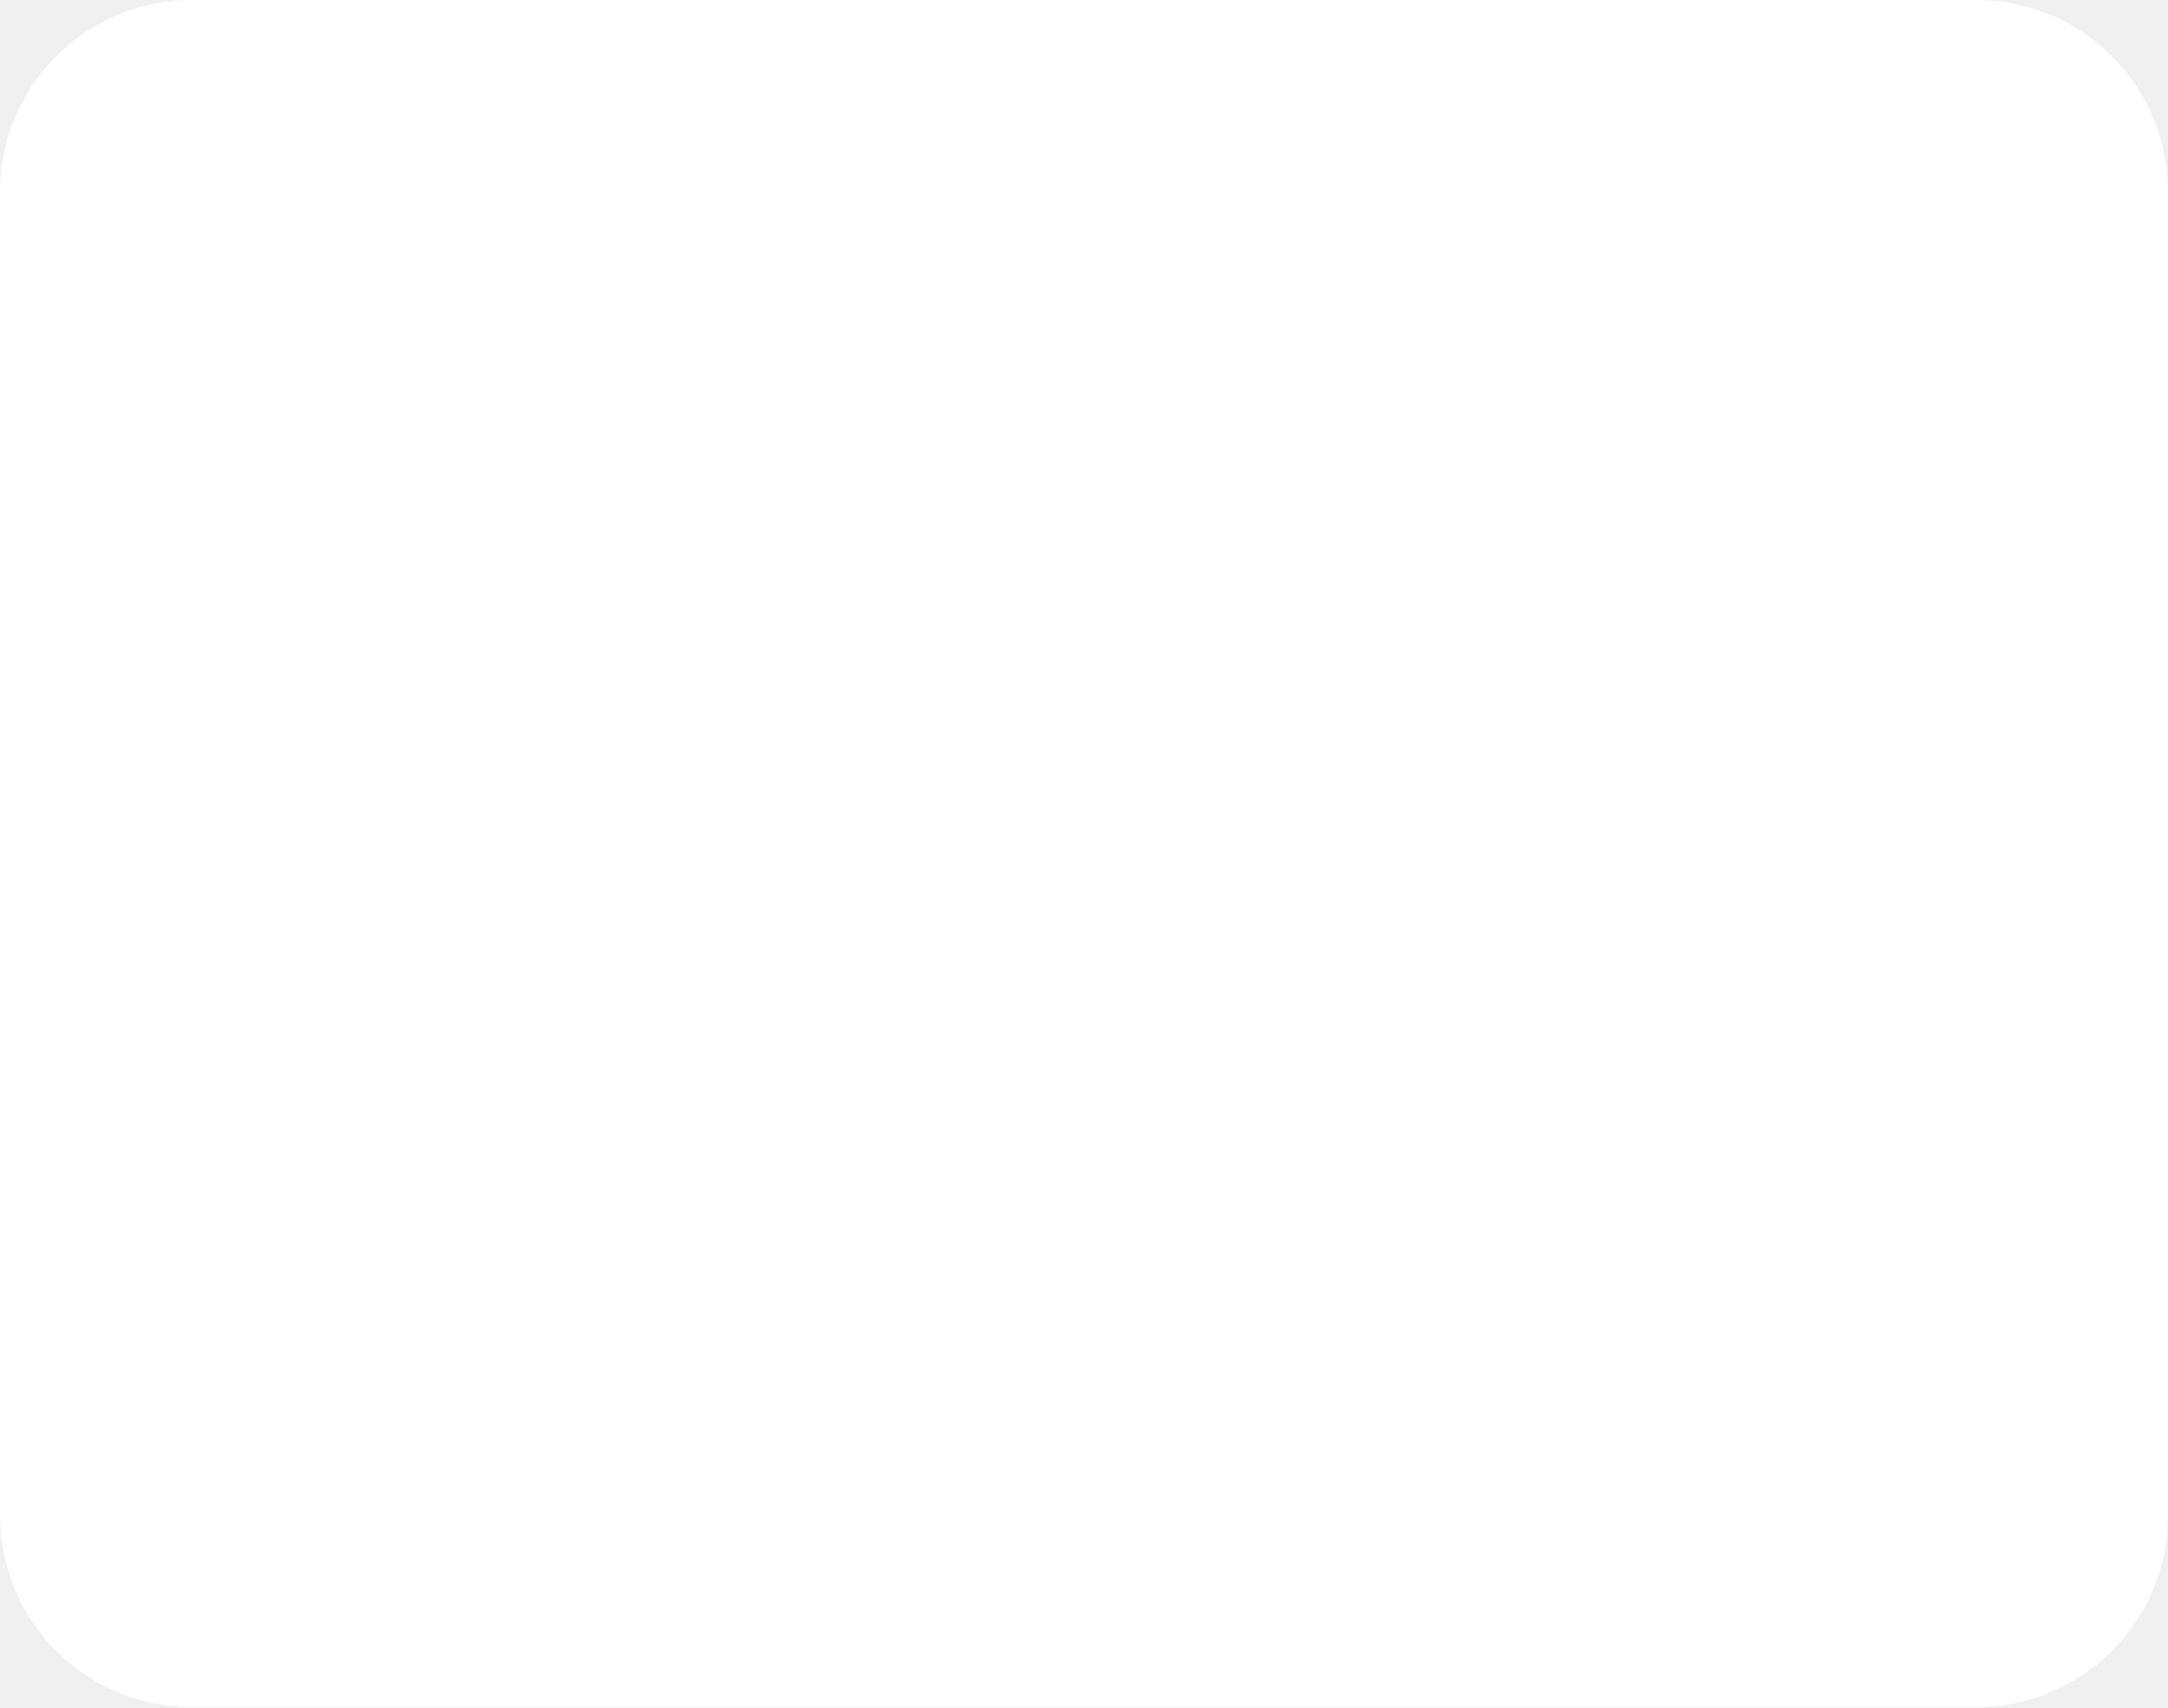
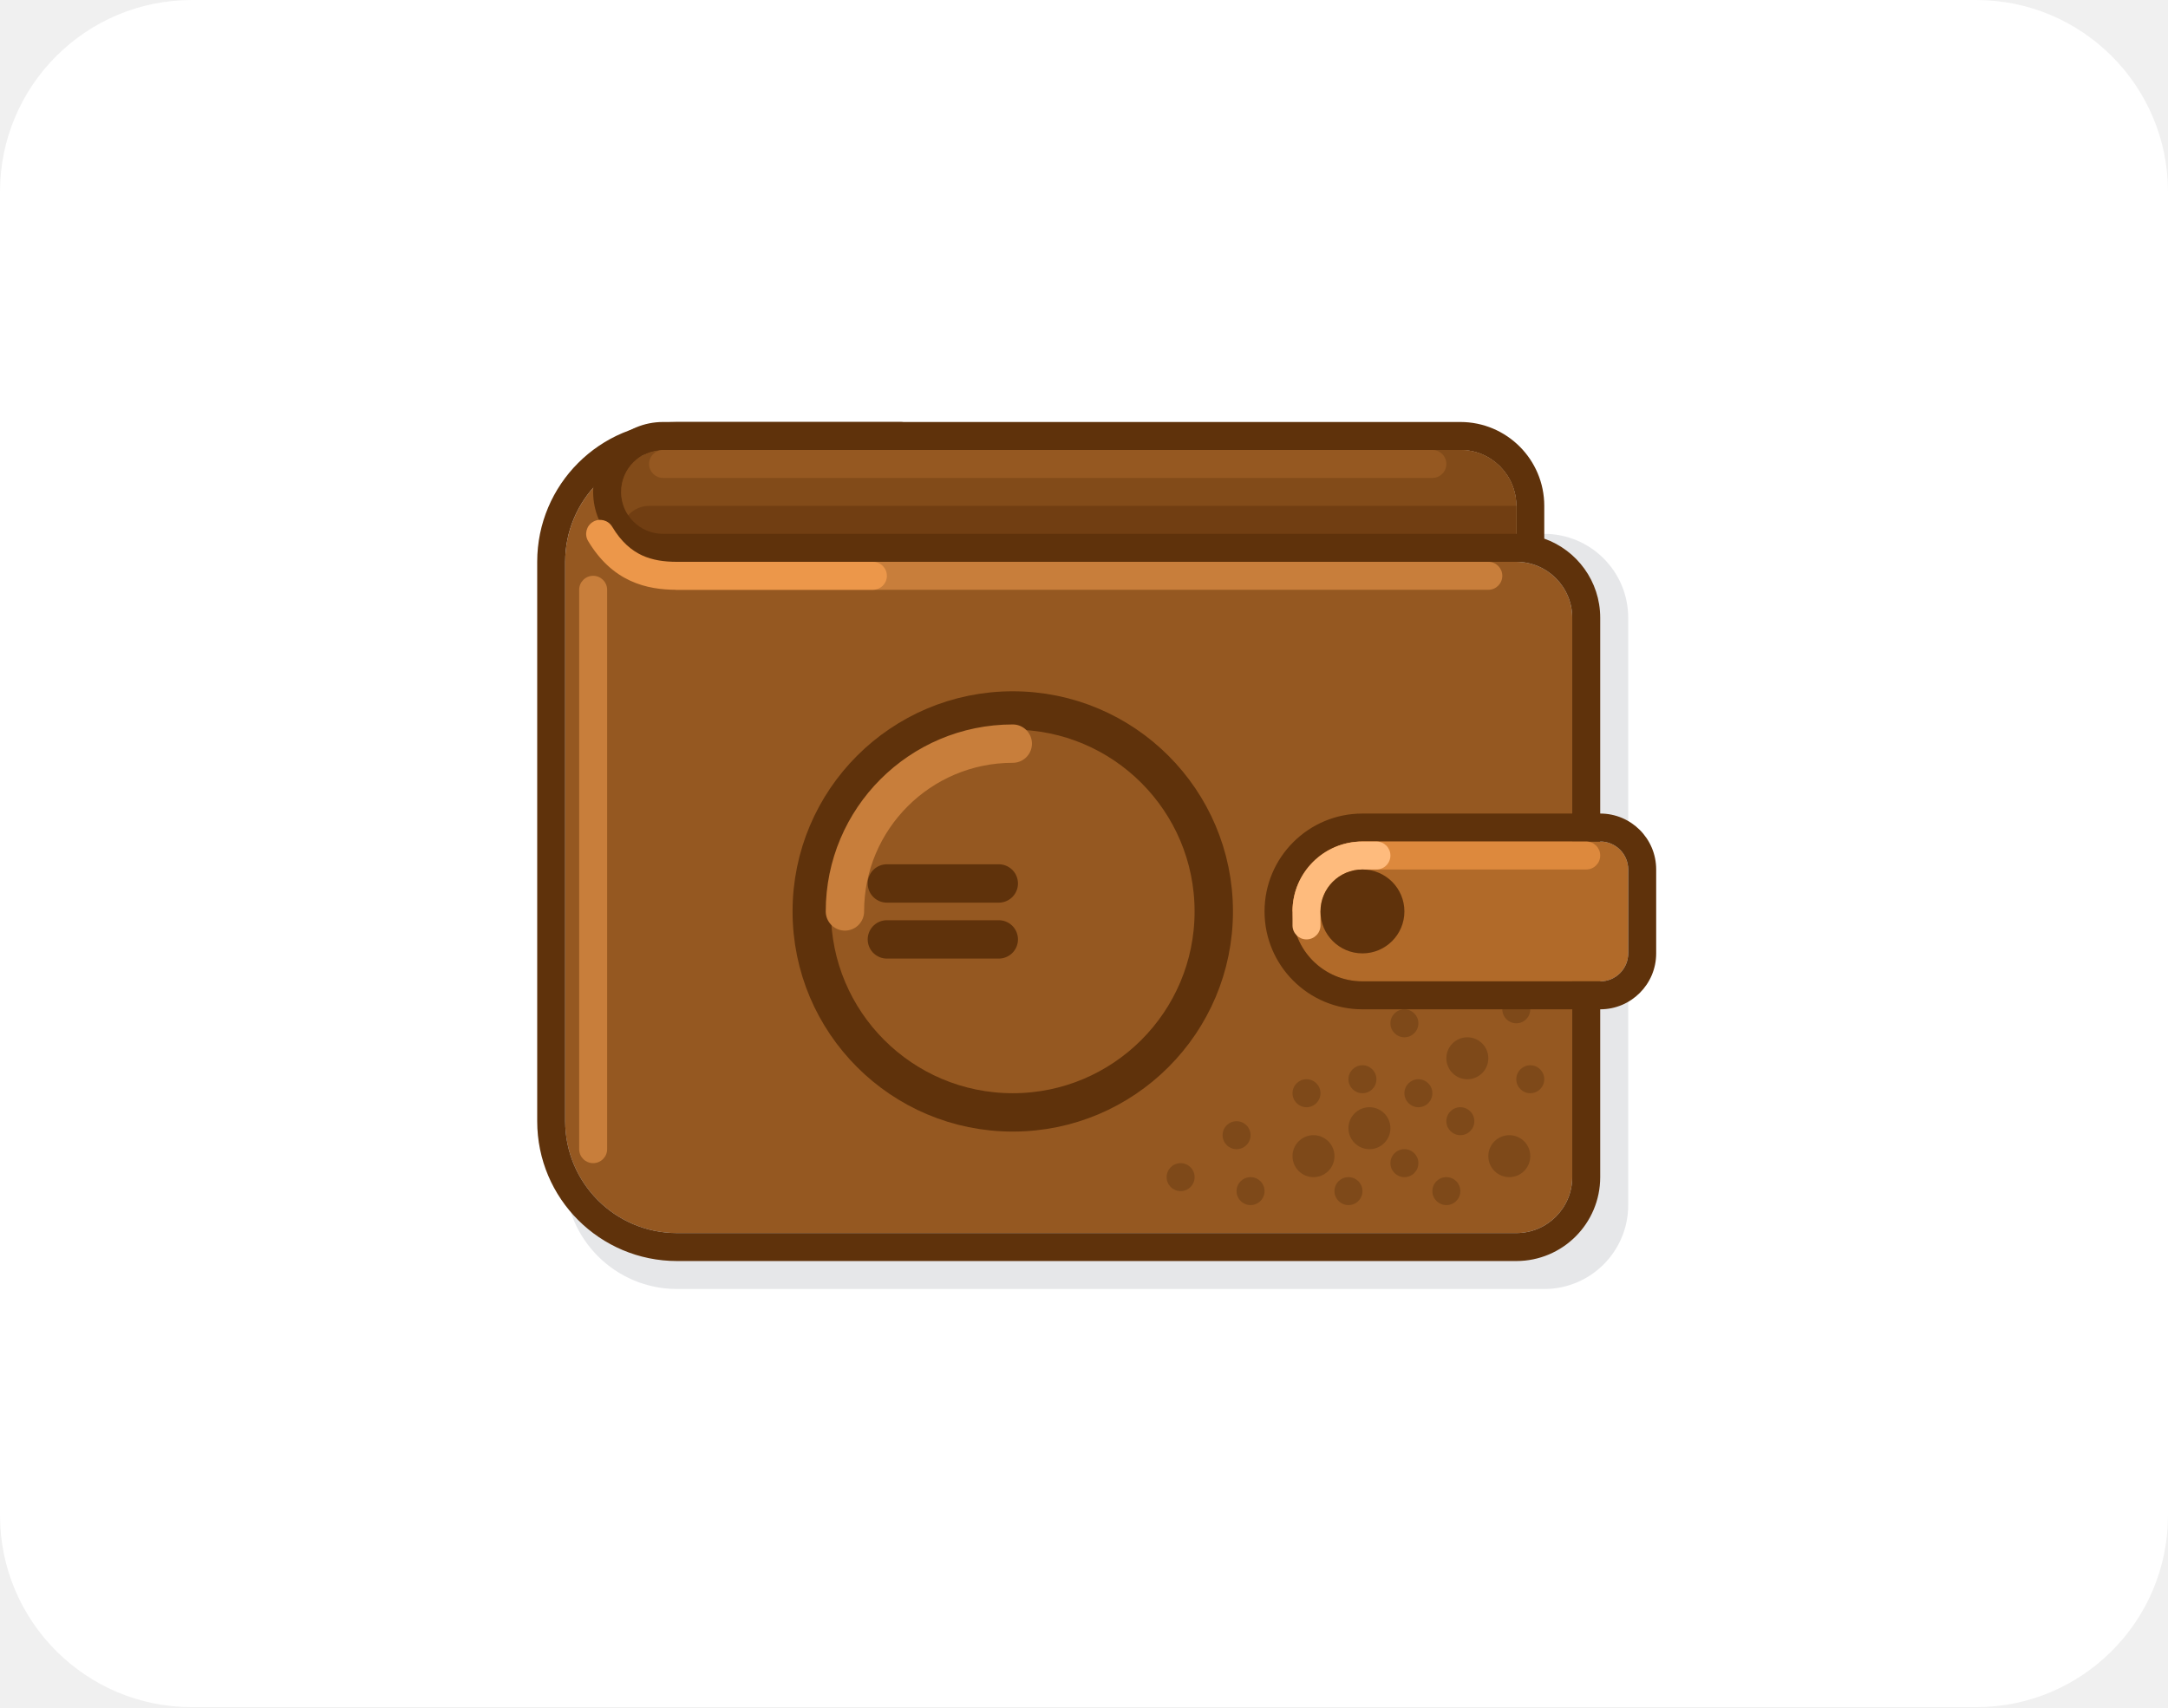
<svg xmlns="http://www.w3.org/2000/svg" width="113" height="89" viewBox="0 0 113 89" fill="none">
  <rect x="1.5" y="1.5" width="110" height="86" rx="8.5" fill="white" stroke="white" stroke-width="3" />
+   <path d="M29.458 32.206C29.458 29.791 31.416 27.832 33.832 27.832H80.49C82.906 27.832 84.865 29.791 84.865 32.206V62.826C84.865 65.242 82.906 67.2 80.49 67.2H35.29C32.069 67.2 29.458 64.589 29.458 61.368V32.206Z" fill="#021024" fill-opacity="0.1" />
+   <path fill-rule="evenodd" clip-rule="evenodd" d="M35.29 23.458C32.069 23.458 29.458 26.069 29.458 29.29V32.206V33.664V58.452C29.458 61.673 32.069 64.284 35.29 64.284H79.032C80.643 64.284 81.948 62.978 81.948 61.368V32.206C81.948 30.596 80.643 29.29 79.032 29.29V26.374C79.032 24.764 77.727 23.458 76.116 23.458H35.29Z" fill="#955821" />
+   <path fill-rule="evenodd" clip-rule="evenodd" d="M28 29.29C28 25.264 31.264 22 35.29 22H76.116C78.532 22 80.49 23.958 80.49 26.374V28.081C82.189 28.682 83.406 30.302 83.406 32.206V61.368C83.406 63.783 81.448 65.742 79.032 65.742H35.29C31.264 65.742 28 62.478 28 58.452V29.29ZM79.032 29.29C80.643 29.29 81.948 30.596 81.948 32.206V61.368C81.948 62.978 80.643 64.284 79.032 64.284H35.29C32.069 64.284 29.458 61.673 29.458 58.452V29.29C29.458 26.069 32.069 23.458 35.29 23.458H76.116C77.727 23.458 79.032 24.764 79.032 26.374V29.29Z" fill="#5F320B" />
+   <path fill-rule="evenodd" clip-rule="evenodd" d="M30.916 30.019C31.319 30.019 31.645 30.346 31.645 30.748V59.91C31.645 60.312 31.319 60.639 30.916 60.639C30.513 60.639 30.187 60.312 30.187 59.91V30.748C30.187 30.346 30.513 30.019 30.916 30.019Z" fill="#C87E3B" />
+   <path d="M76.116 23.458H34.561C33.353 23.458 32.374 24.437 32.374 25.645C32.374 26.853 33.353 27.832 34.561 27.832H79.032V26.374C79.032 24.764 77.727 23.458 76.116 23.458Z" fill="#824B19" />
+   <path d="M79.032 29.29V26.374H33.832C33.027 26.374 32.374 27.027 32.374 27.832C32.374 28.637 33.027 29.29 33.832 29.29H79.032Z" fill="#713E12" />
+   <path fill-rule="evenodd" clip-rule="evenodd" d="M34.561 23.458C33.353 23.458 32.374 24.437 32.374 25.645C32.374 26.853 33.353 27.832 34.561 27.832H79.761C80.164 27.832 80.49 28.159 80.49 28.561C80.49 28.964 80.164 29.29 79.761 29.29H34.561C32.548 29.29 30.916 27.658 30.916 25.645C30.916 23.632 32.548 22 34.561 22H46.955C47.357 22 47.684 22.326 47.684 22.729C47.684 23.132 47.357 23.458 46.955 23.458H34.561Z" fill="#5F320B" />
+   <path d="M68.826 56.994C68.826 57.396 68.5 57.723 68.097 57.723C67.695 57.723 67.368 57.396 67.368 56.994C67.368 56.591 67.695 56.264 68.097 56.264C68.5 56.264 68.826 56.591 68.826 56.994Z" fill="#7E4919" />
+   <path d="M71.742 56.265C71.742 56.667 71.416 56.994 71.013 56.994C70.611 56.994 70.284 56.667 70.284 56.265C70.284 55.862 70.611 55.535 71.013 55.535C71.416 55.535 71.742 55.862 71.742 56.265Z" fill="#7E4919" />
+   <path d="M72.471 58.816C72.471 59.42 71.982 59.91 71.378 59.91C70.774 59.91 70.284 59.42 70.284 58.816C70.284 58.212 70.774 57.723 71.378 57.723C71.982 57.723 72.471 58.212 72.471 58.816Z" fill="#7E4919" />
+   <path d="M79.761 60.274C79.761 60.878 79.272 61.368 78.668 61.368C78.064 61.368 77.574 60.878 77.574 60.274C77.574 59.67 78.064 59.181 78.668 59.181C79.272 59.181 79.761 59.67 79.761 60.274Z" fill="#7E4919" />
+   <path d="M69.555 60.274C69.555 60.878 69.066 61.368 68.462 61.368C67.858 61.368 67.368 60.878 67.368 60.274C67.368 59.67 67.858 59.181 68.462 59.181C69.066 59.181 69.555 59.67 69.555 60.274Z" fill="#7E4919" />
+   <path d="M65.181 59.181C65.181 59.583 64.854 59.91 64.452 59.91C64.049 59.91 63.723 59.583 63.723 59.181C63.723 58.778 64.049 58.452 64.452 58.452C64.854 58.452 65.181 58.778 65.181 59.181Z" fill="#7E4919" />
+   <path d="M62.265 61.368C62.265 61.77 61.938 62.097 61.536 62.097C61.133 62.097 60.807 61.77 60.807 61.368C60.807 60.965 61.133 60.639 61.536 60.639C61.938 60.639 62.265 60.965 62.265 61.368Z" fill="#7E4919" />
+   <path d="M79.761 52.619C79.761 53.022 79.435 53.348 79.032 53.348C78.63 53.348 78.303 53.022 78.303 52.619C78.303 52.217 78.63 51.89 79.032 51.89C79.435 51.89 79.761 52.217 79.761 52.619Z" fill="#7E4919" />
+   <path d="M73.929 53.348C73.929 53.751 73.603 54.077 73.2 54.077C72.798 54.077 72.471 53.751 72.471 53.348C72.471 52.946 72.798 52.619 73.2 52.619C73.603 52.619 73.929 52.946 73.929 53.348Z" fill="#7E4919" />
+   <path d="M71.013 62.097C71.013 62.499 70.687 62.826 70.284 62.826C69.882 62.826 69.555 62.499 69.555 62.097C69.555 61.694 69.882 61.368 70.284 61.368C70.687 61.368 71.013 61.694 71.013 62.097Z" fill="#7E4919" />
+   <path d="M65.91 62.097C65.91 62.499 65.583 62.826 65.181 62.826C64.778 62.826 64.452 62.499 64.452 62.097C64.452 61.694 64.778 61.368 65.181 61.368C65.583 61.368 65.91 61.694 65.91 62.097Z" fill="#7E4919" />
+   <path d="M74.658 56.994C74.658 57.396 74.332 57.723 73.929 57.723C73.527 57.723 73.2 57.396 73.2 56.994C73.2 56.591 73.527 56.264 73.929 56.264C74.332 56.264 74.658 56.591 74.658 56.994Z" fill="#7E4919" />
+   <path d="M76.845 58.452C76.845 58.854 76.519 59.181 76.116 59.181C75.714 59.181 75.387 58.854 75.387 58.452C75.387 58.049 75.714 57.723 76.116 57.723C76.519 57.723 76.845 58.049 76.845 58.452Z" fill="#7E4919" />
+   <path d="M80.49 56.265C80.49 56.667 80.164 56.994 79.761 56.994C79.359 56.994 79.032 56.667 79.032 56.265C79.032 55.862 79.359 55.535 79.761 55.535C80.164 55.535 80.49 55.862 80.49 56.265Z" fill="#7E4919" />
+   <path d="M77.574 55.171C77.574 55.775 77.085 56.265 76.481 56.265C75.877 56.265 75.387 55.775 75.387 55.171C75.387 54.567 75.877 54.078 76.481 54.078C77.085 54.078 77.574 54.567 77.574 55.171Z" fill="#7E4919" />
+   <path d="M73.929 60.639C73.929 61.041 73.603 61.368 73.2 61.368C72.798 61.368 72.471 61.041 72.471 60.639C72.471 60.236 72.798 59.91 73.2 59.91C73.603 59.91 73.929 60.236 73.929 60.639Z" fill="#7E4919" />
+   <path d="M76.116 62.097C76.116 62.499 75.79 62.826 75.387 62.826C74.985 62.826 74.658 62.499 74.658 62.097C74.658 61.694 74.985 61.368 75.387 61.368C75.79 61.368 76.116 61.694 76.116 62.097Z" fill="#7E4919" />
+   <path d="M67.368 47.516C67.368 45.503 69 43.871 71.013 43.871H83.406C84.212 43.871 84.864 44.524 84.864 45.329V49.703C84.864 50.508 84.212 51.161 83.406 51.161H71.013C69 51.161 67.368 49.529 67.368 47.516Z" fill="#B16A29" />
+   <path fill-rule="evenodd" clip-rule="evenodd" d="M71.013 42.413H83.406C85.017 42.413 86.323 43.718 86.323 45.329V49.703C86.323 51.314 85.017 52.619 83.406 52.619H71.013C68.195 52.619 65.91 50.334 65.91 47.516C65.91 44.698 68.195 42.413 71.013 42.413ZM71.013 43.871C69 43.871 67.368 45.503 67.368 47.516C67.368 49.529 69 51.161 71.013 51.161H83.406C84.212 51.161 84.865 50.508 84.865 49.703V45.329C84.865 44.524 84.212 43.871 83.406 43.871H71.013Z" fill="#5F320B" />
+   <path fill-rule="evenodd" clip-rule="evenodd" d="M67.368 47.516C67.368 45.503 69 43.871 71.013 43.871H82.677C83.08 43.871 83.406 44.197 83.406 44.6C83.406 45.002 83.08 45.329 82.677 45.329H71.013C69.805 45.329 68.826 46.308 68.826 47.516H67.368Z" fill="#DD893D" />
+   <path fill-rule="evenodd" clip-rule="evenodd" d="M67.368 47.516C67.368 45.503 69 43.871 71.013 43.871H71.742C72.144 43.871 72.471 44.197 72.471 44.6C72.471 45.002 72.144 45.329 71.742 45.329H71.013C69.805 45.329 68.826 46.308 68.826 47.516V48.245C68.826 48.648 68.499 48.974 68.097 48.974C67.694 48.974 67.368 48.648 67.368 48.245V47.516Z" fill="#FEBB7D" />
+   <path d="M73.2 47.516C73.2 48.724 72.221 49.703 71.013 49.703C69.805 49.703 68.826 48.724 68.826 47.516C68.826 46.308 69.805 45.329 71.013 45.329C72.221 45.329 73.2 46.308 73.2 47.516Z" fill="#5F320B" />
+   <path fill-rule="evenodd" clip-rule="evenodd" d="M33.832 24.187C33.832 23.784 34.158 23.458 34.561 23.458H74.658C75.061 23.458 75.387 23.784 75.387 24.187C75.387 24.59 75.061 24.916 74.658 24.916H34.561C34.158 24.916 33.832 24.59 33.832 24.187Z" fill="#955821" />
+   <path fill-rule="evenodd" clip-rule="evenodd" d="M34.562 30.019C34.562 29.617 34.888 29.29 35.291 29.29H77.574C77.977 29.29 78.303 29.617 78.303 30.019C78.303 30.422 77.977 30.748 77.574 30.748H35.291C34.888 30.748 34.562 30.422 34.562 30.019Z" fill="#C87E3B" />
+   <path fill-rule="evenodd" clip-rule="evenodd" d="M30.905 27.207C31.251 27 31.698 27.112 31.906 27.457C32.385 28.256 32.918 28.697 33.457 28.949C34.007 29.205 34.618 29.29 35.29 29.29H45.496C45.899 29.29 46.226 29.617 46.226 30.019C46.226 30.422 45.899 30.748 45.496 30.748H35.29C34.504 30.748 33.657 30.651 32.84 30.27C32.012 29.884 31.269 29.231 30.655 28.207C30.448 27.862 30.56 27.414 30.905 27.207Z" fill="#EC974A" />
+   <circle cx="52.787" cy="47.516" r="10.477" stroke="#5F320B" stroke-width="2" />
+   <path d="M44.039 47.516C44.039 42.685 47.955 38.768 52.787 38.768" stroke="#C87E3B" stroke-width="2" stroke-linecap="round" stroke-linejoin="round" />
+   <path d="M46.226 48.974H52.058" stroke="#5F320B" stroke-width="2" stroke-linecap="round" stroke-linejoin="round" />
+   <path d="M46.226 46.058H52.058" stroke="#5F320B" stroke-width="2" stroke-linecap="round" stroke-linejoin="round" />
</svg>
